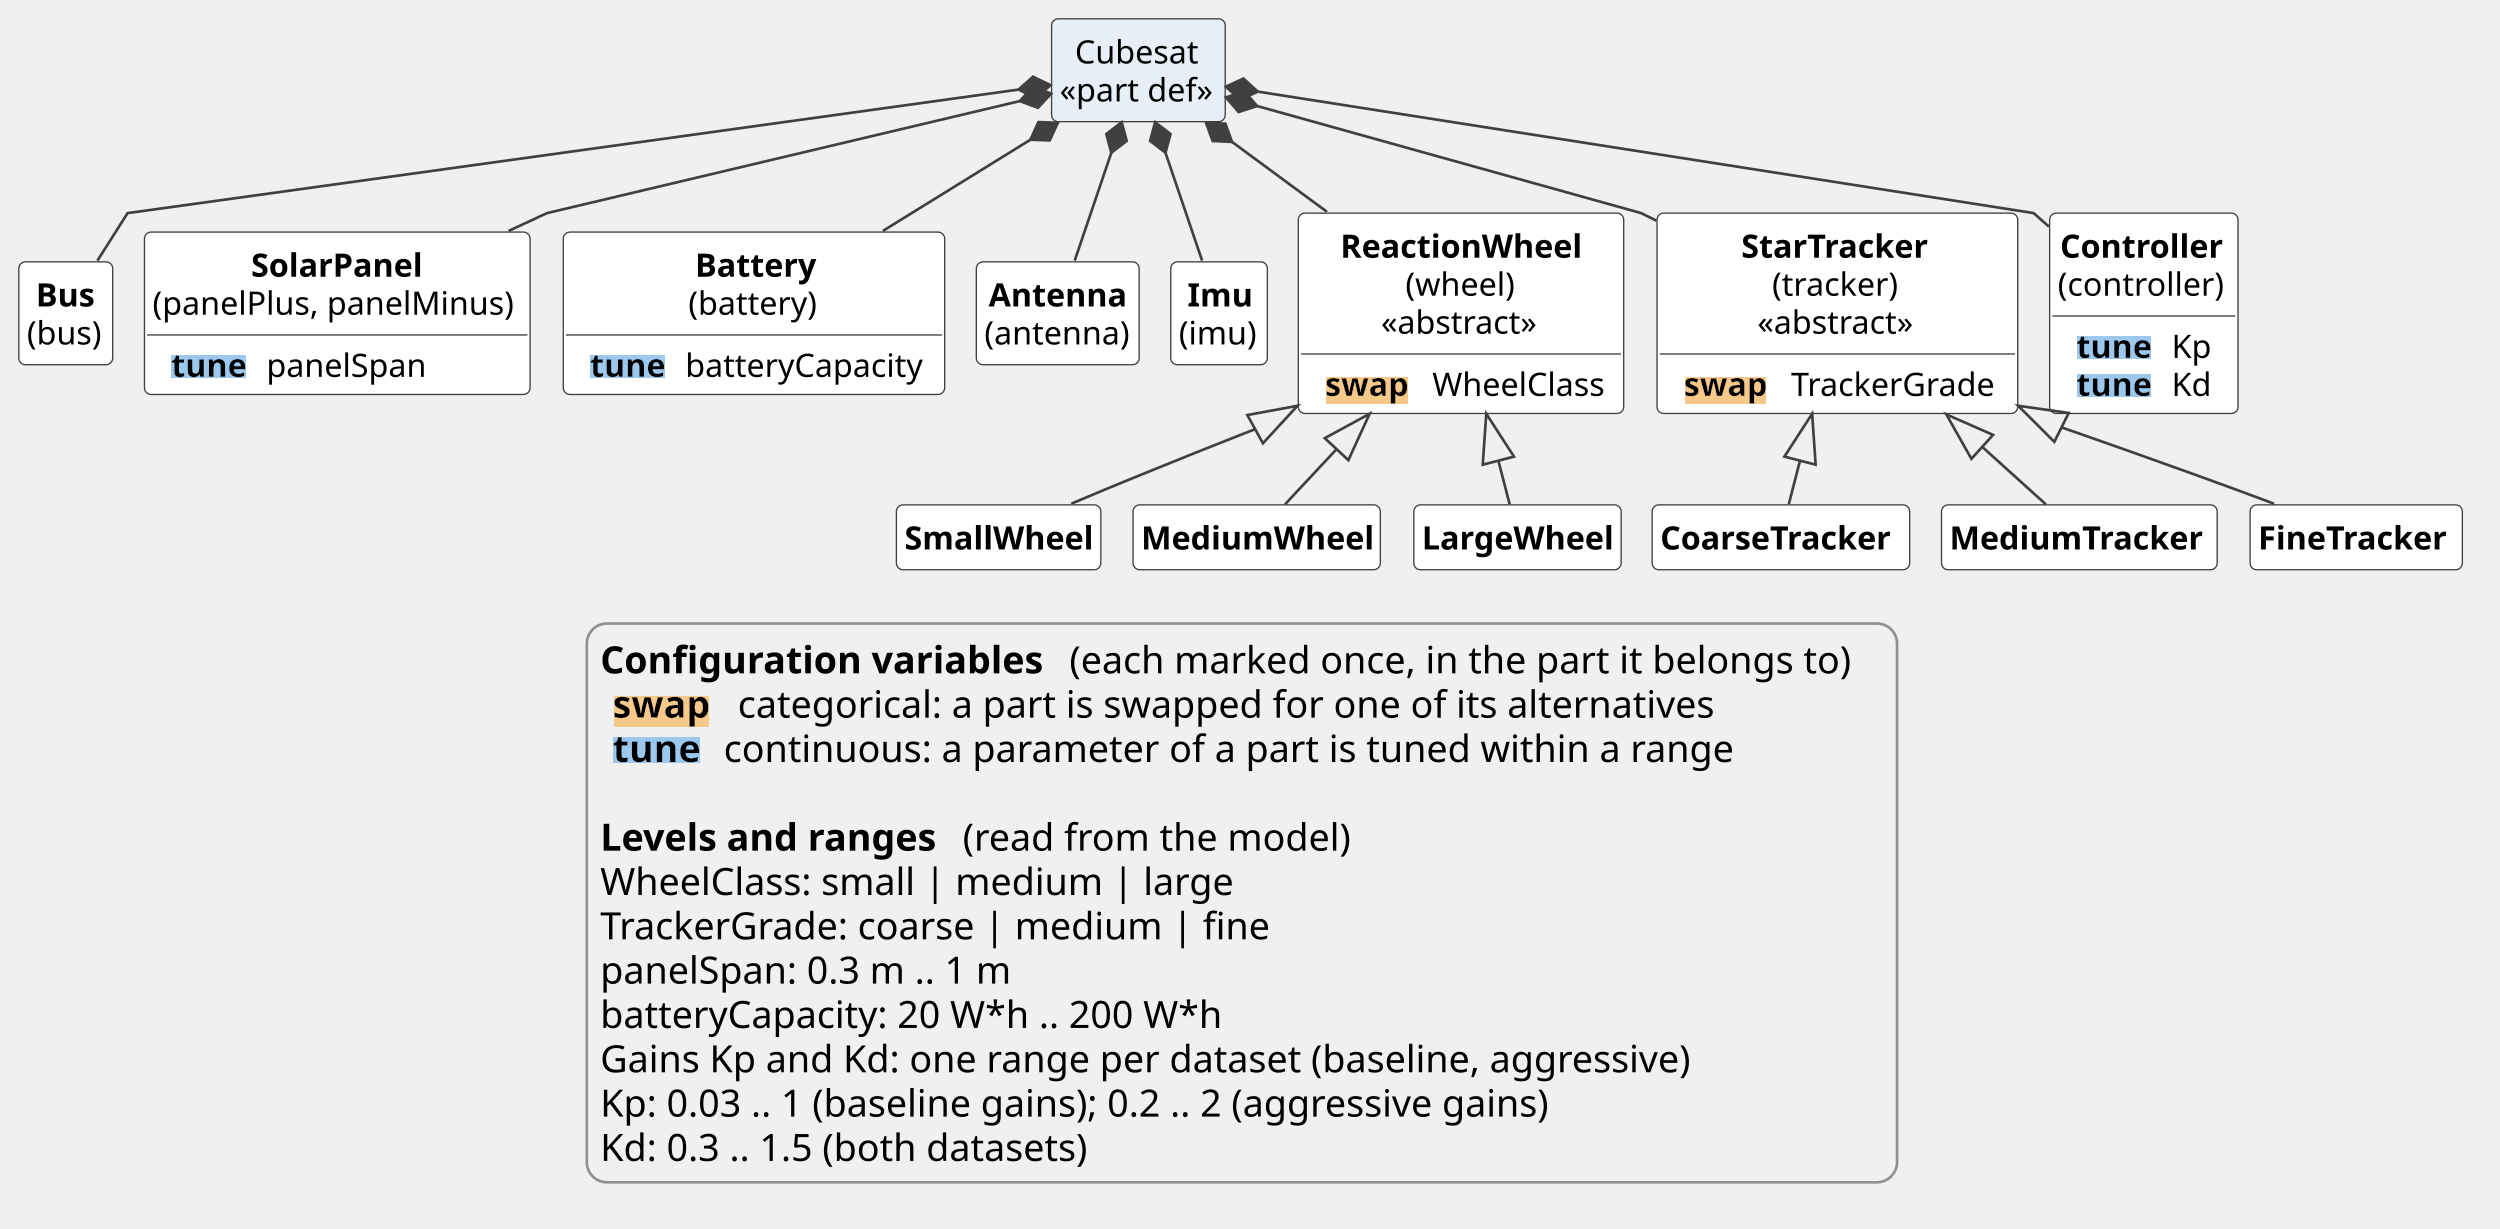
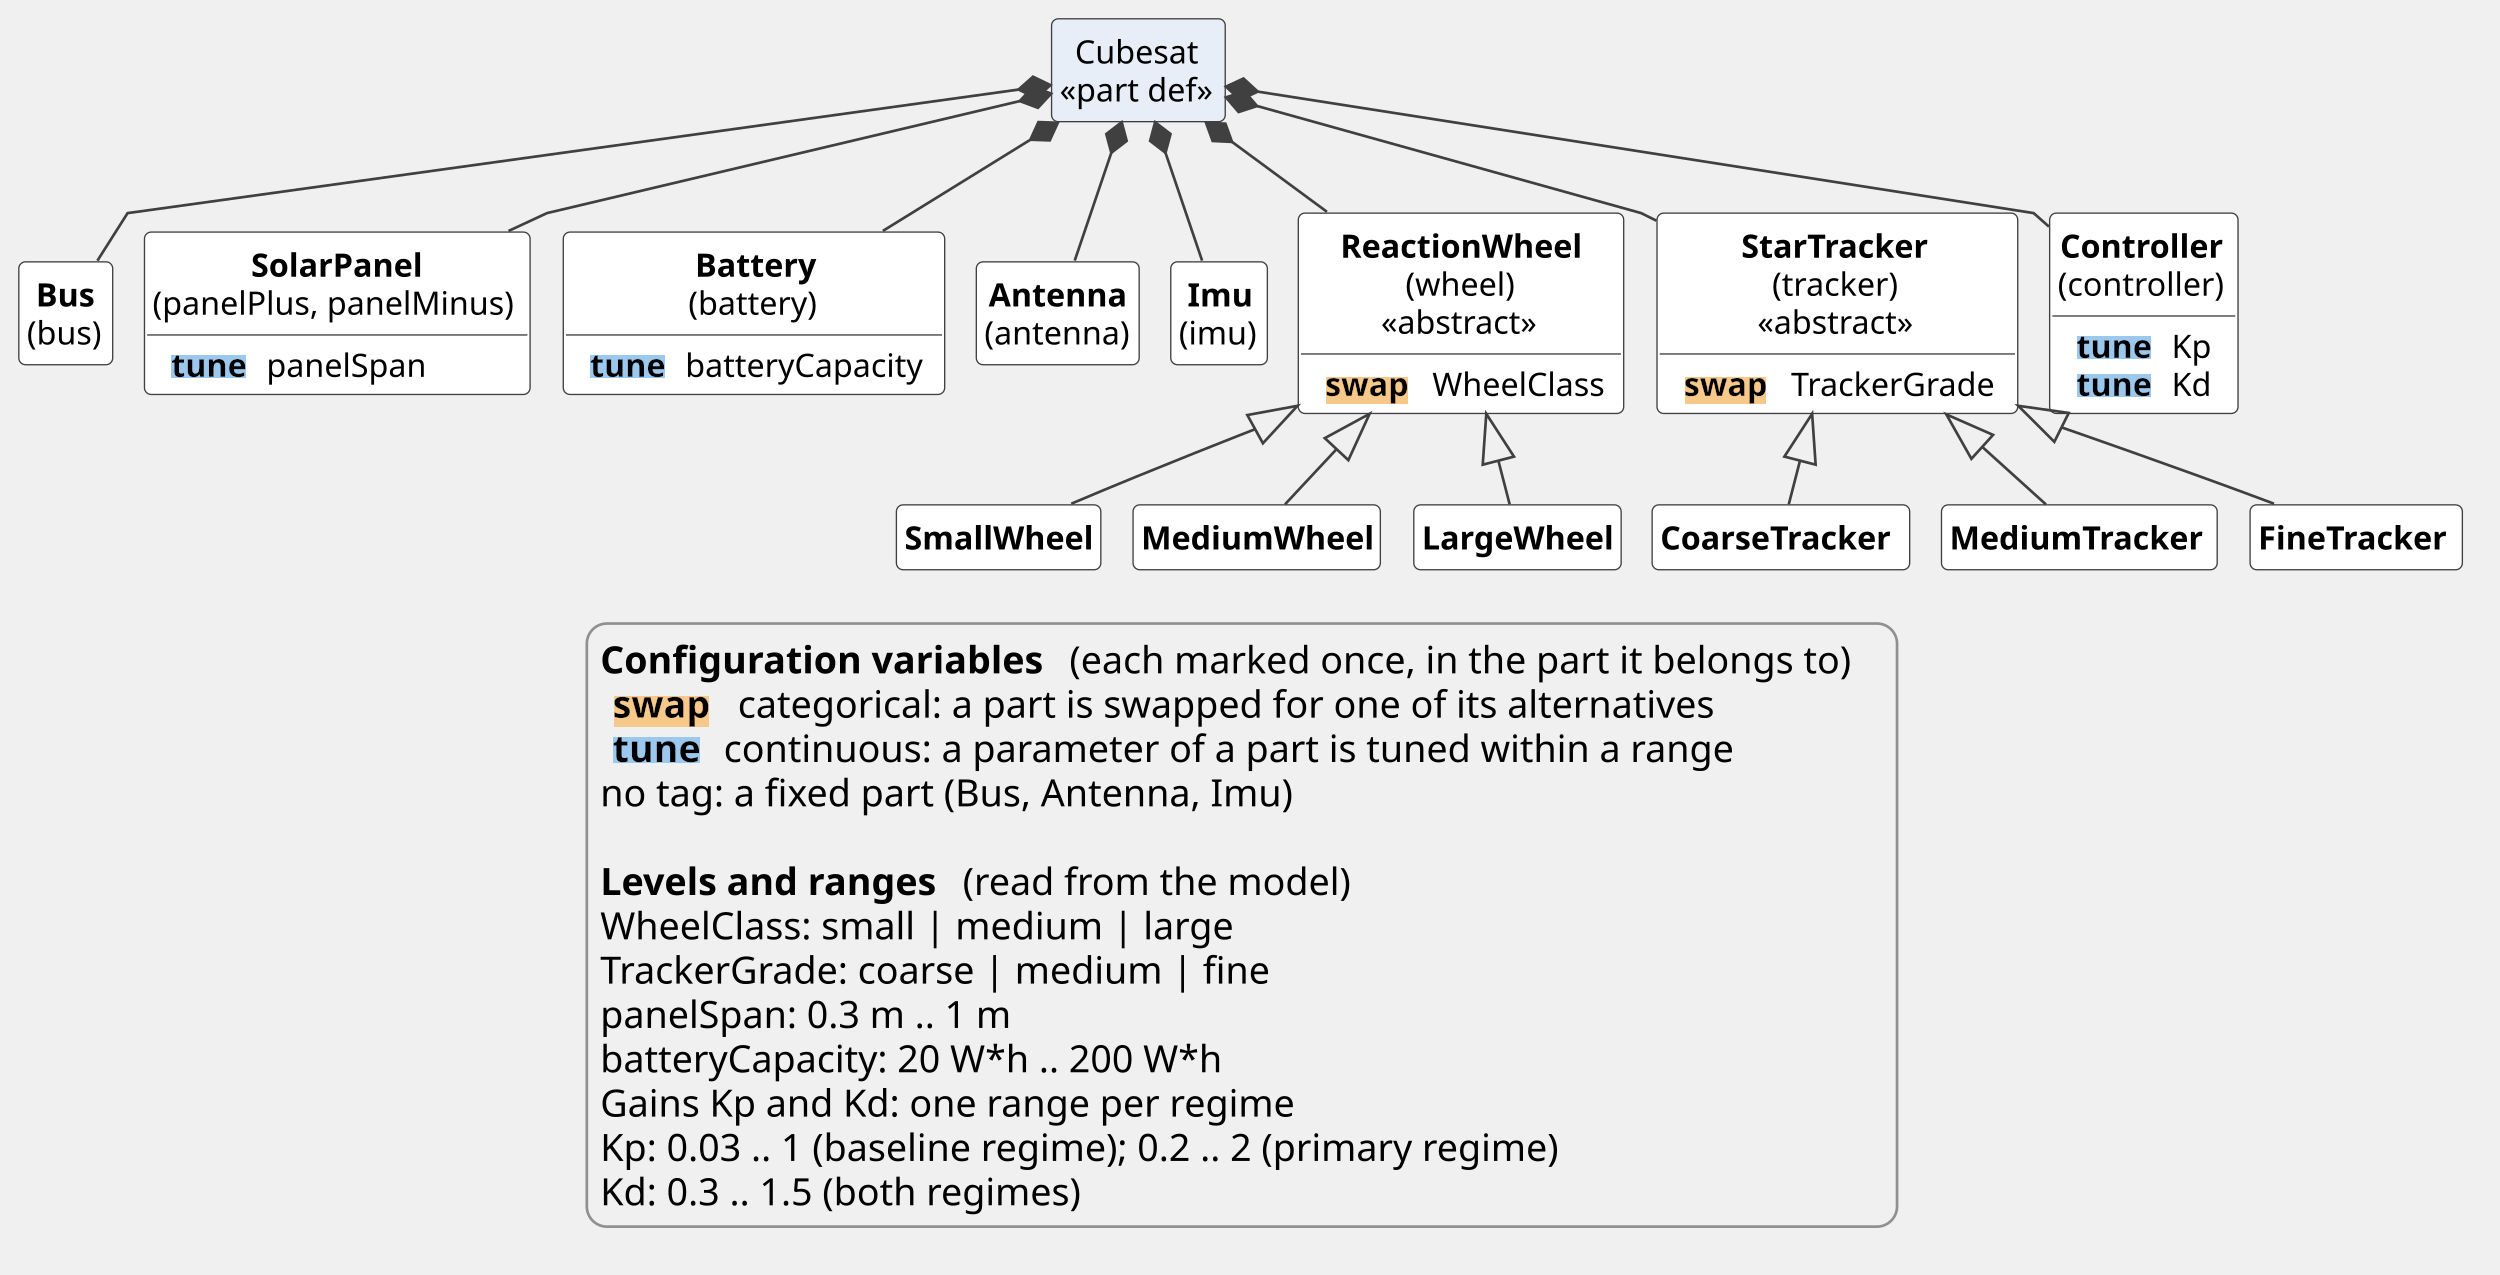
- <svg xmlns="http://www.w3.org/2000/svg" version="1.1" data-diagram-type="CLASS" style="width:700px;height:344px;background:#FFFFFF;" width="700.044px" height="344.753px" viewBox="0 0 700 344" zoomAndPan="magnify" preserveAspectRatio="none" contentStyleType="text/css">
+ <svg xmlns="http://www.w3.org/2000/svg" version="1.1" data-diagram-type="CLASS" style="width:700px;height:357px;background:#FFFFFF;" width="700.044px" height="357.55px" viewBox="0 0 700 357" zoomAndPan="magnify" preserveAspectRatio="none" contentStyleType="text/css">
  <defs>
-     <filter id="b1d94yqk96hh8z0" x="0" y="0" width="1" height="1">
+     <filter id="b2ljei5w7rap90" x="0" y="0" width="1" height="1">
      <feFlood flood-color="#9CC8EE" result="flood" />
      <feComposite in="SourceGraphic" in2="flood" operator="over" />
    </filter>
-     <filter id="b1d94yqk96hh8z1" x="0" y="0" width="1" height="1">
+     <filter id="b2ljei5w7rap91" x="0" y="0" width="1" height="1">
      <feFlood flood-color="#F6C98B" result="flood" />
      <feComposite in="SourceGraphic" in2="flood" operator="over" />
    </filter>
  </defs>
  <g font-family="sans-serif" lengthAdjust="spacing">
    <g class="entity" data-qualified-name="Cubesat" id="ent0001" data-source-line="23">
      <rect x="294.44" y="5.269" width="48.626" height="28.804" fill="#E8EEF7" style="stroke:#404040;stroke-width:0.376;" rx="1.882" ry="1.882" />
      <text x="300.981" y="17.766" fill="#000" font-size="9.033" textLength="35.545">Cubesat</text>
      <text x="296.698" y="28.404" fill="#000" font-size="9.033" textLength="44.11">«part def»</text>
    </g>
    <g class="entity" data-qualified-name="Bus" id="ent0002" data-source-line="24">
      <rect x="5.269" y="73.316" width="26.287" height="28.804" fill="#FFF" style="stroke:#404040;stroke-width:0.376;" rx="1.882" ry="1.882" />
      <text x="10.048" y="85.813" fill="#000" font-size="9.033" textLength="16.729" font-weight="700">Bus</text>
      <text x="7.527" y="96.451" fill="#000" font-size="9.033" textLength="21.771">(bus)</text>
    </g>
    <g class="entity" data-qualified-name="SolarPanel" id="ent0003" data-source-line="26">
      <rect x="40.452" y="64.984" width="107.975" height="45.464" fill="#FFF" style="stroke:#404040;stroke-width:0.376;" rx="1.882" ry="1.882" />
      <text x="70.292" y="77.48" fill="#000" font-size="9.033" textLength="48.296" font-weight="700">SolarPanel</text>
      <text x="42.71" y="88.119" fill="#000" font-size="9.033" textLength="103.459">(panelPlus, panelMinus)</text>
      <line x1="41.205" y1="93.788" x2="147.674" y2="93.788" style="stroke:#404040;stroke-width:0.376;" />
-       <text x="47.946" y="105.531" fill="#000" font-size="9.033" textLength="20.818" font-weight="700" filter="url(#b1d94yqk96hh8z0)">tune</text>
+       <text x="47.946" y="105.531" fill="#000" font-size="9.033" textLength="20.818" font-weight="700" filter="url(#b2ljei5w7rap90)">tune</text>
      <text x="74.599" y="105.531" fill="#000" font-size="9.033" textLength="45.067">panelSpan</text>
    </g>
    <g class="entity" data-qualified-name="Battery" id="ent0004" data-source-line="29">
      <rect x="157.721" y="64.984" width="106.789" height="45.464" fill="#FFF" style="stroke:#404040;stroke-width:0.376;" rx="1.882" ry="1.882" />
      <text x="194.622" y="77.48" fill="#000" font-size="9.033" textLength="32.987" font-weight="700">Battery</text>
      <text x="192.738" y="88.119" fill="#000" font-size="9.033" textLength="36.753">(battery)</text>
      <line x1="158.474" y1="93.788" x2="263.757" y2="93.788" style="stroke:#404040;stroke-width:0.376;" />
-       <text x="165.214" y="105.531" fill="#000" font-size="9.033" textLength="20.818" font-weight="700" filter="url(#b1d94yqk96hh8z0)">tune</text>
+       <text x="165.214" y="105.531" fill="#000" font-size="9.033" textLength="20.818" font-weight="700" filter="url(#b2ljei5w7rap90)">tune</text>
      <text x="191.867" y="105.531" fill="#000" font-size="9.033" textLength="68.126">batteryCapacity</text>
    </g>
    <g class="entity" data-qualified-name="Antenna" id="ent0005" data-source-line="32">
      <rect x="273.371" y="73.316" width="45.596" height="28.804" fill="#FFF" style="stroke:#404040;stroke-width:0.376;" rx="1.882" ry="1.882" />
      <text x="276.814" y="85.813" fill="#000" font-size="9.033" textLength="38.712" font-weight="700">Antenna</text>
      <text x="275.629" y="96.451" fill="#000" font-size="9.033" textLength="41.08">(antenna)</text>
    </g>
    <g class="entity" data-qualified-name="Imu" id="ent0006" data-source-line="34">
      <rect x="327.817" y="73.316" width="27.041" height="28.804" fill="#FFF" style="stroke:#404040;stroke-width:0.376;" rx="1.882" ry="1.882" />
      <text x="332.494" y="85.813" fill="#000" font-size="9.033" textLength="17.686" font-weight="700">Imu</text>
      <text x="330.075" y="96.451" fill="#000" font-size="9.033" textLength="22.525">(imu)</text>
    </g>
    <g class="entity" data-qualified-name="ReactionWheel" id="ent0007" data-source-line="36">
      <rect x="363.526" y="59.669" width="91.109" height="56.102" fill="#FFF" style="stroke:#404040;stroke-width:0.376;" rx="1.882" ry="1.882" />
      <text x="375.3" y="72.166" fill="#000" font-size="9.033" textLength="67.561" font-weight="700">ReactionWheel</text>
      <text x="393.523" y="82.804" fill="#000" font-size="9.033" textLength="31.117">(wheel)</text>
      <text x="386.675" y="93.443" fill="#000" font-size="9.033" textLength="44.811">«abstract»</text>
      <line x1="364.279" y1="99.112" x2="453.883" y2="99.112" style="stroke:#404040;stroke-width:0.376;" />
-       <text x="371.02" y="110.855" fill="#000" font-size="9.033" textLength="24.196" font-weight="700" filter="url(#b1d94yqk96hh8z1)">swap</text>
+       <text x="371.02" y="110.855" fill="#000" font-size="9.033" textLength="24.196" font-weight="700" filter="url(#b2ljei5w7rap91)">swap</text>
      <text x="401.051" y="110.855" fill="#000" font-size="9.033" textLength="49.068">WheelClass</text>
    </g>
    <g class="entity" data-qualified-name="StarTracker" id="ent0008" data-source-line="39">
      <rect x="463.964" y="59.669" width="101.002" height="56.102" fill="#FFF" style="stroke:#404040;stroke-width:0.376;" rx="1.882" ry="1.882" />
      <text x="487.56" y="72.166" fill="#000" font-size="9.033" textLength="53.809" font-weight="700">StarTracker</text>
      <text x="496.179" y="82.804" fill="#000" font-size="9.033" textLength="36.572">(tracker)</text>
      <text x="492.059" y="93.443" fill="#000" font-size="9.033" textLength="44.811">«abstract»</text>
      <line x1="464.717" y1="99.112" x2="564.213" y2="99.112" style="stroke:#404040;stroke-width:0.376;" />
-       <text x="471.457" y="110.855" fill="#000" font-size="9.033" textLength="24.196" font-weight="700" filter="url(#b1d94yqk96hh8z1)">swap</text>
+       <text x="471.457" y="110.855" fill="#000" font-size="9.033" textLength="24.196" font-weight="700" filter="url(#b2ljei5w7rap91)">swap</text>
      <text x="501.489" y="110.855" fill="#000" font-size="9.033" textLength="58.96">TrackerGrade</text>
    </g>
    <g class="entity" data-qualified-name="Controller" id="ent0009" data-source-line="42">
      <rect x="573.901" y="59.669" width="52.746" height="56.102" fill="#FFF" style="stroke:#404040;stroke-width:0.376;" rx="1.882" ry="1.882" />
      <text x="576.801" y="72.166" fill="#000" font-size="9.033" textLength="46.946" font-weight="700">Controller</text>
      <text x="576.159" y="82.804" fill="#000" font-size="9.033" textLength="48.229">(controller)</text>
      <line x1="574.654" y1="88.473" x2="625.894" y2="88.473" style="stroke:#404040;stroke-width:0.376;" />
-       <text x="581.395" y="100.217" fill="#000" font-size="9.033" textLength="20.818" font-weight="700" filter="url(#b1d94yqk96hh8z0)">tune</text>
+       <text x="581.395" y="100.217" fill="#000" font-size="9.033" textLength="20.818" font-weight="700" filter="url(#b2ljei5w7rap90)">tune</text>
      <text x="608.048" y="100.217" fill="#000" font-size="9.033" textLength="11.582">Kp</text>
-       <text x="581.395" y="110.855" fill="#000" font-size="9.033" textLength="20.818" font-weight="700" filter="url(#b1d94yqk96hh8z0)">tune</text>
+       <text x="581.395" y="110.855" fill="#000" font-size="9.033" textLength="20.818" font-weight="700" filter="url(#b2ljei5w7rap90)">tune</text>
      <text x="608.048" y="110.855" fill="#000" font-size="9.033" textLength="11.582">Kd</text>
    </g>
    <g class="entity" data-qualified-name="SmallWheel" id="ent0018" data-source-line="54">
      <rect x="250.992" y="141.364" width="57.24" height="18.166" fill="#FFF" style="stroke:#404040;stroke-width:0.376;" rx="1.882" ry="1.882" />
      <text x="253.25" y="153.86" fill="#000" font-size="9.033" textLength="52.724" font-weight="700">SmallWheel</text>
    </g>
    <g class="entity" data-qualified-name="MediumWheel" id="ent0019" data-source-line="56">
      <rect x="317.256" y="141.364" width="69.241" height="18.166" fill="#FFF" style="stroke:#404040;stroke-width:0.376;" rx="1.882" ry="1.882" />
      <text x="319.514" y="153.86" fill="#000" font-size="9.033" textLength="64.725" font-weight="700">MediumWheel</text>
    </g>
    <g class="entity" data-qualified-name="LargeWheel" id="ent0020" data-source-line="58">
      <rect x="395.864" y="141.364" width="58.056" height="18.166" fill="#FFF" style="stroke:#404040;stroke-width:0.376;" rx="1.882" ry="1.882" />
      <text x="398.122" y="153.86" fill="#000" font-size="9.033" textLength="53.54" font-weight="700">LargeWheel</text>
    </g>
    <g class="entity" data-qualified-name="CoarseTracker" id="ent0021" data-source-line="60">
      <rect x="462.601" y="141.364" width="72.108" height="18.166" fill="#FFF" style="stroke:#404040;stroke-width:0.376;" rx="1.882" ry="1.882" />
      <text x="464.86" y="153.86" fill="#000" font-size="9.033" textLength="67.592" font-weight="700">CoarseTracker</text>
    </g>
    <g class="entity" data-qualified-name="MediumTracker" id="ent0022" data-source-line="62">
      <rect x="543.618" y="141.364" width="77.194" height="18.166" fill="#FFF" style="stroke:#404040;stroke-width:0.376;" rx="1.882" ry="1.882" />
      <text x="545.877" y="153.86" fill="#000" font-size="9.033" textLength="72.677" font-weight="700">MediumTracker</text>
    </g>
    <g class="entity" data-qualified-name="FineTracker" id="ent0023" data-source-line="64">
      <rect x="630.025" y="141.364" width="59.437" height="18.166" fill="#FFF" style="stroke:#404040;stroke-width:0.376;" rx="1.882" ry="1.882" />
      <text x="632.283" y="153.86" fill="#000" font-size="9.033" textLength="54.92" font-weight="700">FineTracker</text>
    </g>
    <g class="link" data-entity-1="ent0001" data-entity-2="ent0002" id="lnk10" data-source-line="46" data-link-type="composition">
      <path d="M285.184,25.079 C216.324,34.624 35.725,59.669 35.725,59.669 C35.725,59.669 31.532,66.278 27.272,72.993" style="stroke:#404040;stroke-width:0.753;" fill="none" id="Cubesat-backto-Bus" codeLine="46" />
      <polygon points="294.132,23.839,289.245,21.477,285.184,25.079,290.071,27.442,294.132,23.839" fill="#404040" style="stroke:#404040;stroke-width:0.753;stroke-linejoin:miter;stroke-miterlimit:10;" />
    </g>
    <g class="link" data-entity-1="ent0001" data-entity-2="ent0003" id="lnk11" data-source-line="47" data-link-type="composition">
      <path d="M285.53,28.3 C239.463,39.215 153.152,59.669 153.152,59.669 C153.152,59.669 148.763,61.709 142.38,64.675" style="stroke:#404040;stroke-width:0.753;" fill="none" id="Cubesat-backto-SolarPanel" codeLine="47" />
      <polygon points="294.32,26.218,289.231,24.329,285.53,28.3,290.619,30.189,294.32,26.218" fill="#404040" style="stroke:#404040;stroke-width:0.753;stroke-linejoin:miter;stroke-miterlimit:10;" />
    </g>
    <g class="link" data-entity-1="ent0001" data-entity-2="ent0004" id="lnk12" data-source-line="48" data-link-type="composition">
      <path d="M288.505,39.122 C274.331,47.892 263.405,54.641 247.206,64.652" style="stroke:#404040;stroke-width:0.753;" fill="none" id="Cubesat-backto-Battery" codeLine="48" />
      <polygon points="296.187,34.37,290.762,34.186,288.505,39.122,293.93,39.307,296.187,34.37" fill="#404040" style="stroke:#404040;stroke-width:0.753;stroke-linejoin:miter;stroke-miterlimit:10;" />
    </g>
    <g class="link" data-entity-1="ent0001" data-entity-2="ent0005" id="lnk13" data-source-line="49" data-link-type="composition">
      <path d="M311.171,42.766 C307.324,54.11 304.79,61.566 300.921,72.963" style="stroke:#404040;stroke-width:0.753;" fill="none" id="Cubesat-backto-Antenna" codeLine="49" />
      <polygon points="314.072,34.212,309.77,37.522,311.171,42.766,315.473,39.456,314.072,34.212" fill="#404040" style="stroke:#404040;stroke-width:0.753;stroke-linejoin:miter;stroke-miterlimit:10;" />
    </g>
    <g class="link" data-entity-1="ent0001" data-entity-2="ent0006" id="lnk14" data-source-line="50" data-link-type="composition">
      <path d="M326.336,42.766 C330.183,54.11 332.717,61.566 336.586,72.963" style="stroke:#404040;stroke-width:0.753;" fill="none" id="Cubesat-backto-Imu" codeLine="50" />
      <polygon points="323.436,34.212,322.034,39.456,326.336,42.766,327.737,37.522,323.436,34.212" fill="#404040" style="stroke:#404040;stroke-width:0.753;stroke-linejoin:miter;stroke-miterlimit:10;" />
    </g>
    <g class="link" data-entity-1="ent0001" data-entity-2="ent0007" id="lnk15" data-source-line="51" data-link-type="composition">
      <path d="M344.963,39.73 C354.786,46.971 359.883,50.719 371.55,59.316" style="stroke:#404040;stroke-width:0.753;" fill="none" id="Cubesat-backto-ReactionWheel" codeLine="51" />
      <polygon points="337.692,34.37,339.541,39.473,344.963,39.73,343.114,34.626,337.692,34.37" fill="#404040" style="stroke:#404040;stroke-width:0.753;stroke-linejoin:miter;stroke-miterlimit:10;" />
    </g>
    <g class="link" data-entity-1="ent0001" data-entity-2="ent0008" id="lnk16" data-source-line="52" data-link-type="composition">
      <path d="M351.971,29.683 C392.303,40.929 459.515,59.669 459.515,59.669 C459.515,59.669 461.141,60.475 463.828,61.807" style="stroke:#404040;stroke-width:0.753;" fill="none" id="Cubesat-backto-StarTracker" codeLine="52" />
      <polygon points="343.27,27.257,346.812,31.37,351.971,29.683,348.429,25.569,343.27,27.257" fill="#404040" style="stroke:#404040;stroke-width:0.753;stroke-linejoin:miter;stroke-miterlimit:10;" />
    </g>
    <g class="link" data-entity-1="ent0001" data-entity-2="ent0009" id="lnk17" data-source-line="53" data-link-type="composition">
      <path d="M352.172,25.657 C415.244,35.525 569.415,59.669 569.415,59.669 C569.415,59.669 571.108,61.167 573.705,63.463" style="stroke:#404040;stroke-width:0.753;" fill="none" id="Cubesat-backto-Controller" codeLine="53" />
      <polygon points="343.248,24.261,347.244,27.934,352.172,25.657,348.175,21.984,343.248,24.261" fill="#404040" style="stroke:#404040;stroke-width:0.753;stroke-linejoin:miter;stroke-miterlimit:10;" />
    </g>
    <g class="link" data-entity-1="ent0007" data-entity-2="ent0018" id="lnk24" data-source-line="66" data-link-type="extension">
      <path d="M351.434,120.165 C351.434,120.165 323.594,130.991 299.95,141.04" style="stroke:#404040;stroke-width:0.753;" fill="none" id="ReactionWheel-backto-SmallWheel" codeLine="66" />
      <polygon points="363.3,113.625,349.254,116.209,353.614,124.121,363.3,113.625" fill="none" style="stroke:#404040;stroke-width:0.753;stroke-linejoin:miter;stroke-miterlimit:10;" />
    </g>
    <g class="link" data-entity-1="ent0007" data-entity-2="ent0019" id="lnk25" data-source-line="67" data-link-type="extension">
      <path d="M374.239,125.762 C365.673,134.93 365.988,134.589 359.815,141.198" style="stroke:#404040;stroke-width:0.753;" fill="none" id="ReactionWheel-backto-MediumWheel" codeLine="67" />
      <polygon points="383.489,115.861,370.939,122.678,377.539,128.845,383.489,115.861" fill="none" style="stroke:#404040;stroke-width:0.753;stroke-linejoin:miter;stroke-miterlimit:10;" />
    </g>
    <g class="link" data-entity-1="ent0007" data-entity-2="ent0020" id="lnk26" data-source-line="68" data-link-type="extension">
      <path d="M419.54,128.981 C421.904,138.15 420.99,134.589 422.699,141.198" style="stroke:#404040;stroke-width:0.753;" fill="none" id="ReactionWheel-backto-LargeWheel" codeLine="68" />
      <polygon points="416.158,115.861,415.167,130.109,423.913,127.854,416.158,115.861" fill="none" style="stroke:#404040;stroke-width:0.753;stroke-linejoin:miter;stroke-miterlimit:10;" />
    </g>
    <g class="link" data-entity-1="ent0008" data-entity-2="ent0021" id="lnk27" data-source-line="69" data-link-type="extension">
      <path d="M504.004,128.979 C501.633,138.147 502.557,134.589 500.855,141.198" style="stroke:#404040;stroke-width:0.753;" fill="none" id="StarTracker-backto-CoarseTracker" codeLine="69" />
      <polygon points="507.397,115.861,499.632,127.848,508.377,130.11,507.397,115.861" fill="none" style="stroke:#404040;stroke-width:0.753;stroke-linejoin:miter;stroke-miterlimit:10;" />
    </g>
    <g class="link" data-entity-1="ent0008" data-entity-2="ent0022" id="lnk28" data-source-line="70" data-link-type="extension">
      <path d="M555.021,125.124 C565.13,134.27 565.606,134.68 572.87,141.251" style="stroke:#404040;stroke-width:0.753;" fill="none" id="StarTracker-backto-MediumTracker" codeLine="70" />
      <polygon points="544.973,116.034,551.991,128.473,558.051,121.775,544.973,116.034" fill="none" style="stroke:#404040;stroke-width:0.753;stroke-linejoin:miter;stroke-miterlimit:10;" />
    </g>
    <g class="link" data-entity-1="ent0008" data-entity-2="ent0023" id="lnk29" data-source-line="71" data-link-type="extension">
      <path d="M577.227,119.671 C577.227,119.671 609.957,130.991 636.717,141.04" style="stroke:#404040;stroke-width:0.753;" fill="none" id="StarTracker-backto-FineTracker" codeLine="71" />
      <polygon points="565.101,113.625,575.212,123.713,579.242,115.629,565.101,113.625" fill="none" style="stroke:#404040;stroke-width:0.753;stroke-linejoin:miter;stroke-miterlimit:10;" />
    </g>
    <g class="legend" data-source-line="73">
-       <rect x="164.31" y="174.584" width="366.864" height="156.463" fill="none" style="stroke:#909090;stroke-width:0.753;" rx="5.646" ry="5.646" />
+       <rect x="164.31" y="174.584" width="366.864" height="168.875" fill="none" style="stroke:#909090;stroke-width:0.753;" rx="5.646" ry="5.646" />
      <text x="168.073" y="188.536" fill="#000" font-size="10.538" textLength="128.039" font-weight="700">Configuration variables</text>
      <text x="299.447" y="188.536" fill="#000" font-size="10.538" textLength="227.963">(each marked once, in the part it belongs to)</text>
-       <text x="171.547" y="200.948" fill="#000" font-size="10.538" textLength="28.229" font-weight="700" filter="url(#b1d94yqk96hh8z1)">swap</text>
+       <text x="171.547" y="200.948" fill="#000" font-size="10.538" textLength="28.229" font-weight="700" filter="url(#b2ljei5w7rap91)">swap</text>
      <text x="206.584" y="200.948" fill="#000" font-size="10.538" textLength="284.354">categorical: a part is swapped for one of its alternatives</text>
-       <text x="171.547" y="213.359" fill="#000" font-size="10.538" textLength="24.287" font-weight="700" filter="url(#b1d94yqk96hh8z0)">tune</text>
+       <text x="171.547" y="213.359" fill="#000" font-size="10.538" textLength="24.287" font-weight="700" filter="url(#b2ljei5w7rap90)">tune</text>
      <text x="202.642" y="213.359" fill="#000" font-size="10.538" textLength="292.767">continuous: a parameter of a part is tuned within a range</text>
-       <text x="168.073" y="225.77" fill="#000" font-size="10.538"> </text>
-       <text x="168.073" y="238.182" fill="#000" font-size="10.538" textLength="98.153" font-weight="700">Levels and ranges</text>
-       <text x="269.561" y="238.182" fill="#000" font-size="10.538" textLength="112.206">(read from the model)</text>
-       <text x="168.073" y="250.593" fill="#000" font-size="10.538" textLength="179.635">WheelClass: small | medium | large</text>
-       <text x="168.073" y="263.004" fill="#000" font-size="10.538" textLength="191.012">TrackerGrade: coarse | medium | fine</text>
-       <text x="168.073" y="275.416" fill="#000" font-size="10.538" textLength="122.256">panelSpan: 0.3 m .. 1 m</text>
-       <text x="168.073" y="287.827" fill="#000" font-size="10.538" textLength="180.741">batteryCapacity: 20 W*h .. 200 W*h</text>
-       <text x="168.073" y="300.238" fill="#000" font-size="10.538" textLength="316.617">Gains Kp and Kd: one range per dataset (baseline, aggressive)</text>
-       <text x="168.073" y="312.649" fill="#000" font-size="10.538" textLength="285.044">Kp: 0.03 .. 1 (baseline gains); 0.2 .. 2 (aggressive gains)</text>
-       <text x="168.073" y="325.061" fill="#000" font-size="10.538" textLength="146.723">Kd: 0.3 .. 1.5 (both datasets)</text>
+       <text x="168.073" y="225.77" fill="#000" font-size="10.538" textLength="201.869">no tag: a fixed part (Bus, Antenna, Imu)</text>
+       <text x="168.073" y="238.182" fill="#000" font-size="10.538"> </text>
+       <text x="168.073" y="250.593" fill="#000" font-size="10.538" textLength="98.153" font-weight="700">Levels and ranges</text>
+       <text x="269.561" y="250.593" fill="#000" font-size="10.538" textLength="112.206">(read from the model)</text>
+       <text x="168.073" y="263.004" fill="#000" font-size="10.538" textLength="179.635">WheelClass: small | medium | large</text>
+       <text x="168.073" y="275.416" fill="#000" font-size="10.538" textLength="191.012">TrackerGrade: coarse | medium | fine</text>
+       <text x="168.073" y="287.827" fill="#000" font-size="10.538" textLength="122.256">panelSpan: 0.3 m .. 1 m</text>
+       <text x="168.073" y="300.238" fill="#000" font-size="10.538" textLength="180.741">batteryCapacity: 20 W*h .. 200 W*h</text>
+       <text x="168.073" y="312.649" fill="#000" font-size="10.538" textLength="201.411">Gains Kp and Kd: one range per regime</text>
+       <text x="168.073" y="325.061" fill="#000" font-size="10.538" textLength="286.572">Kp: 0.03 .. 1 (baseline regime); 0.2 .. 2 (primary regime)</text>
+       <text x="168.073" y="337.472" fill="#000" font-size="10.538" textLength="144.835">Kd: 0.3 .. 1.5 (both regimes)</text>
    </g>
  </g>
</svg>
